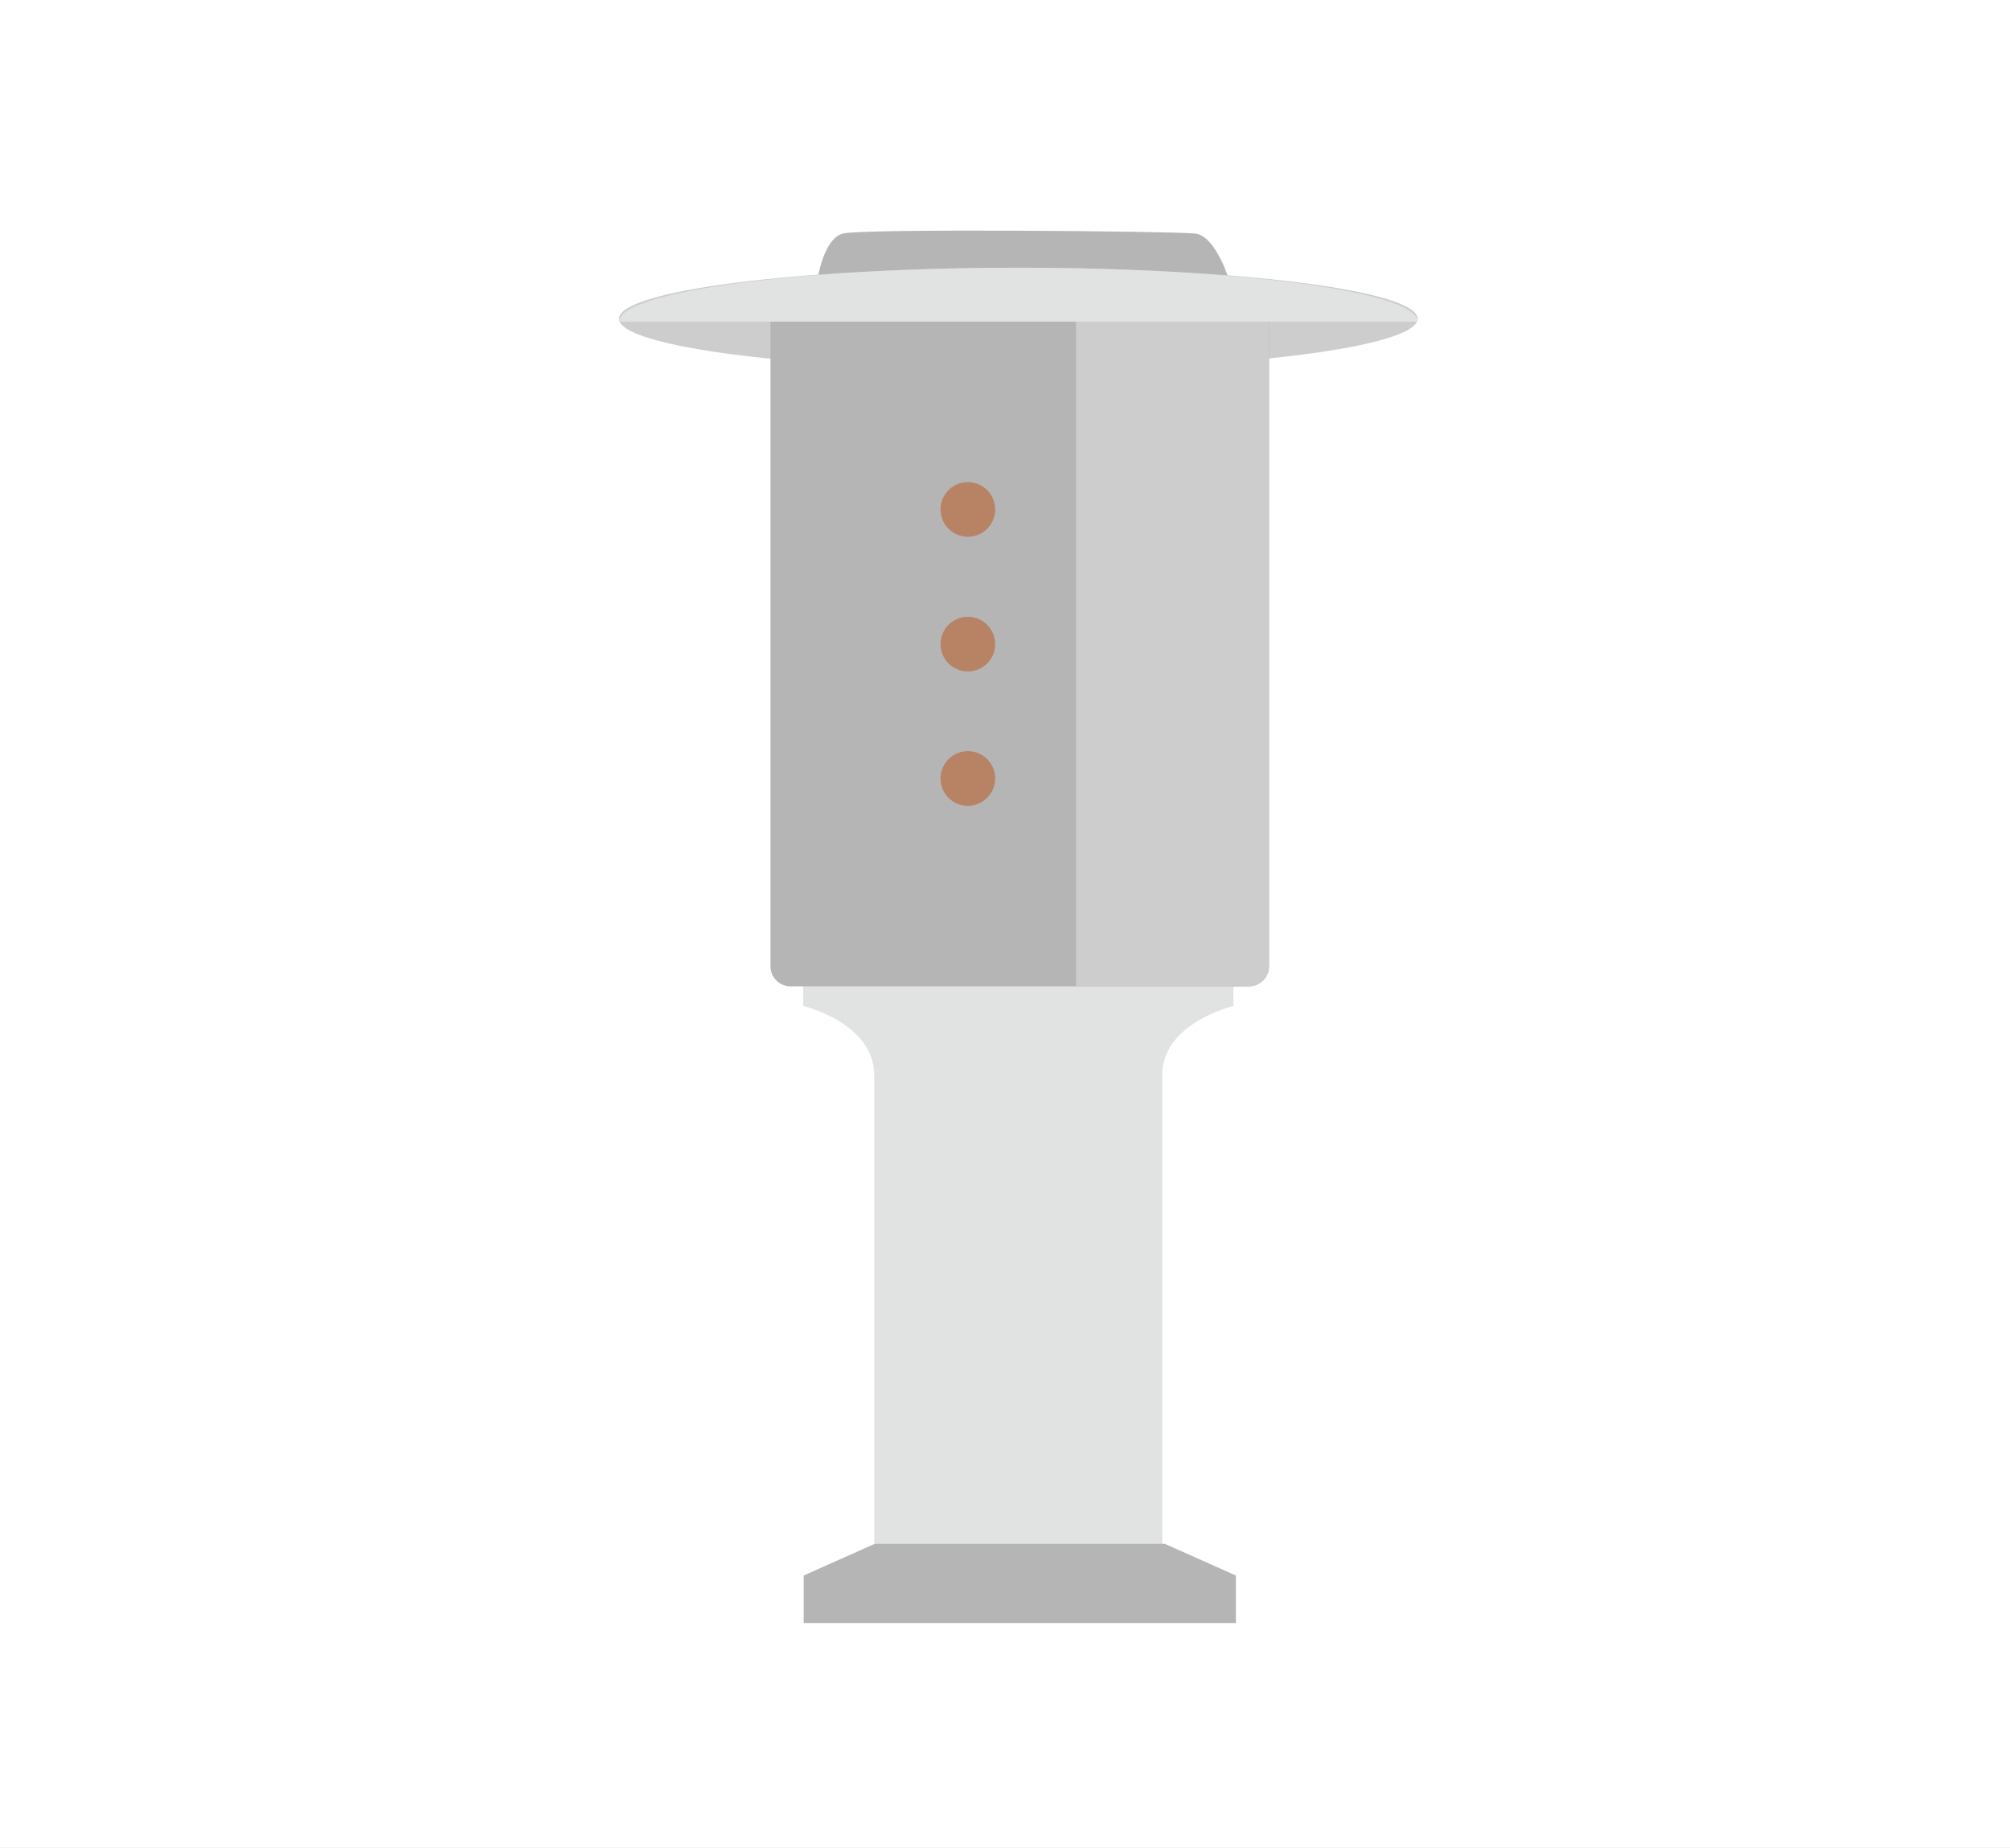
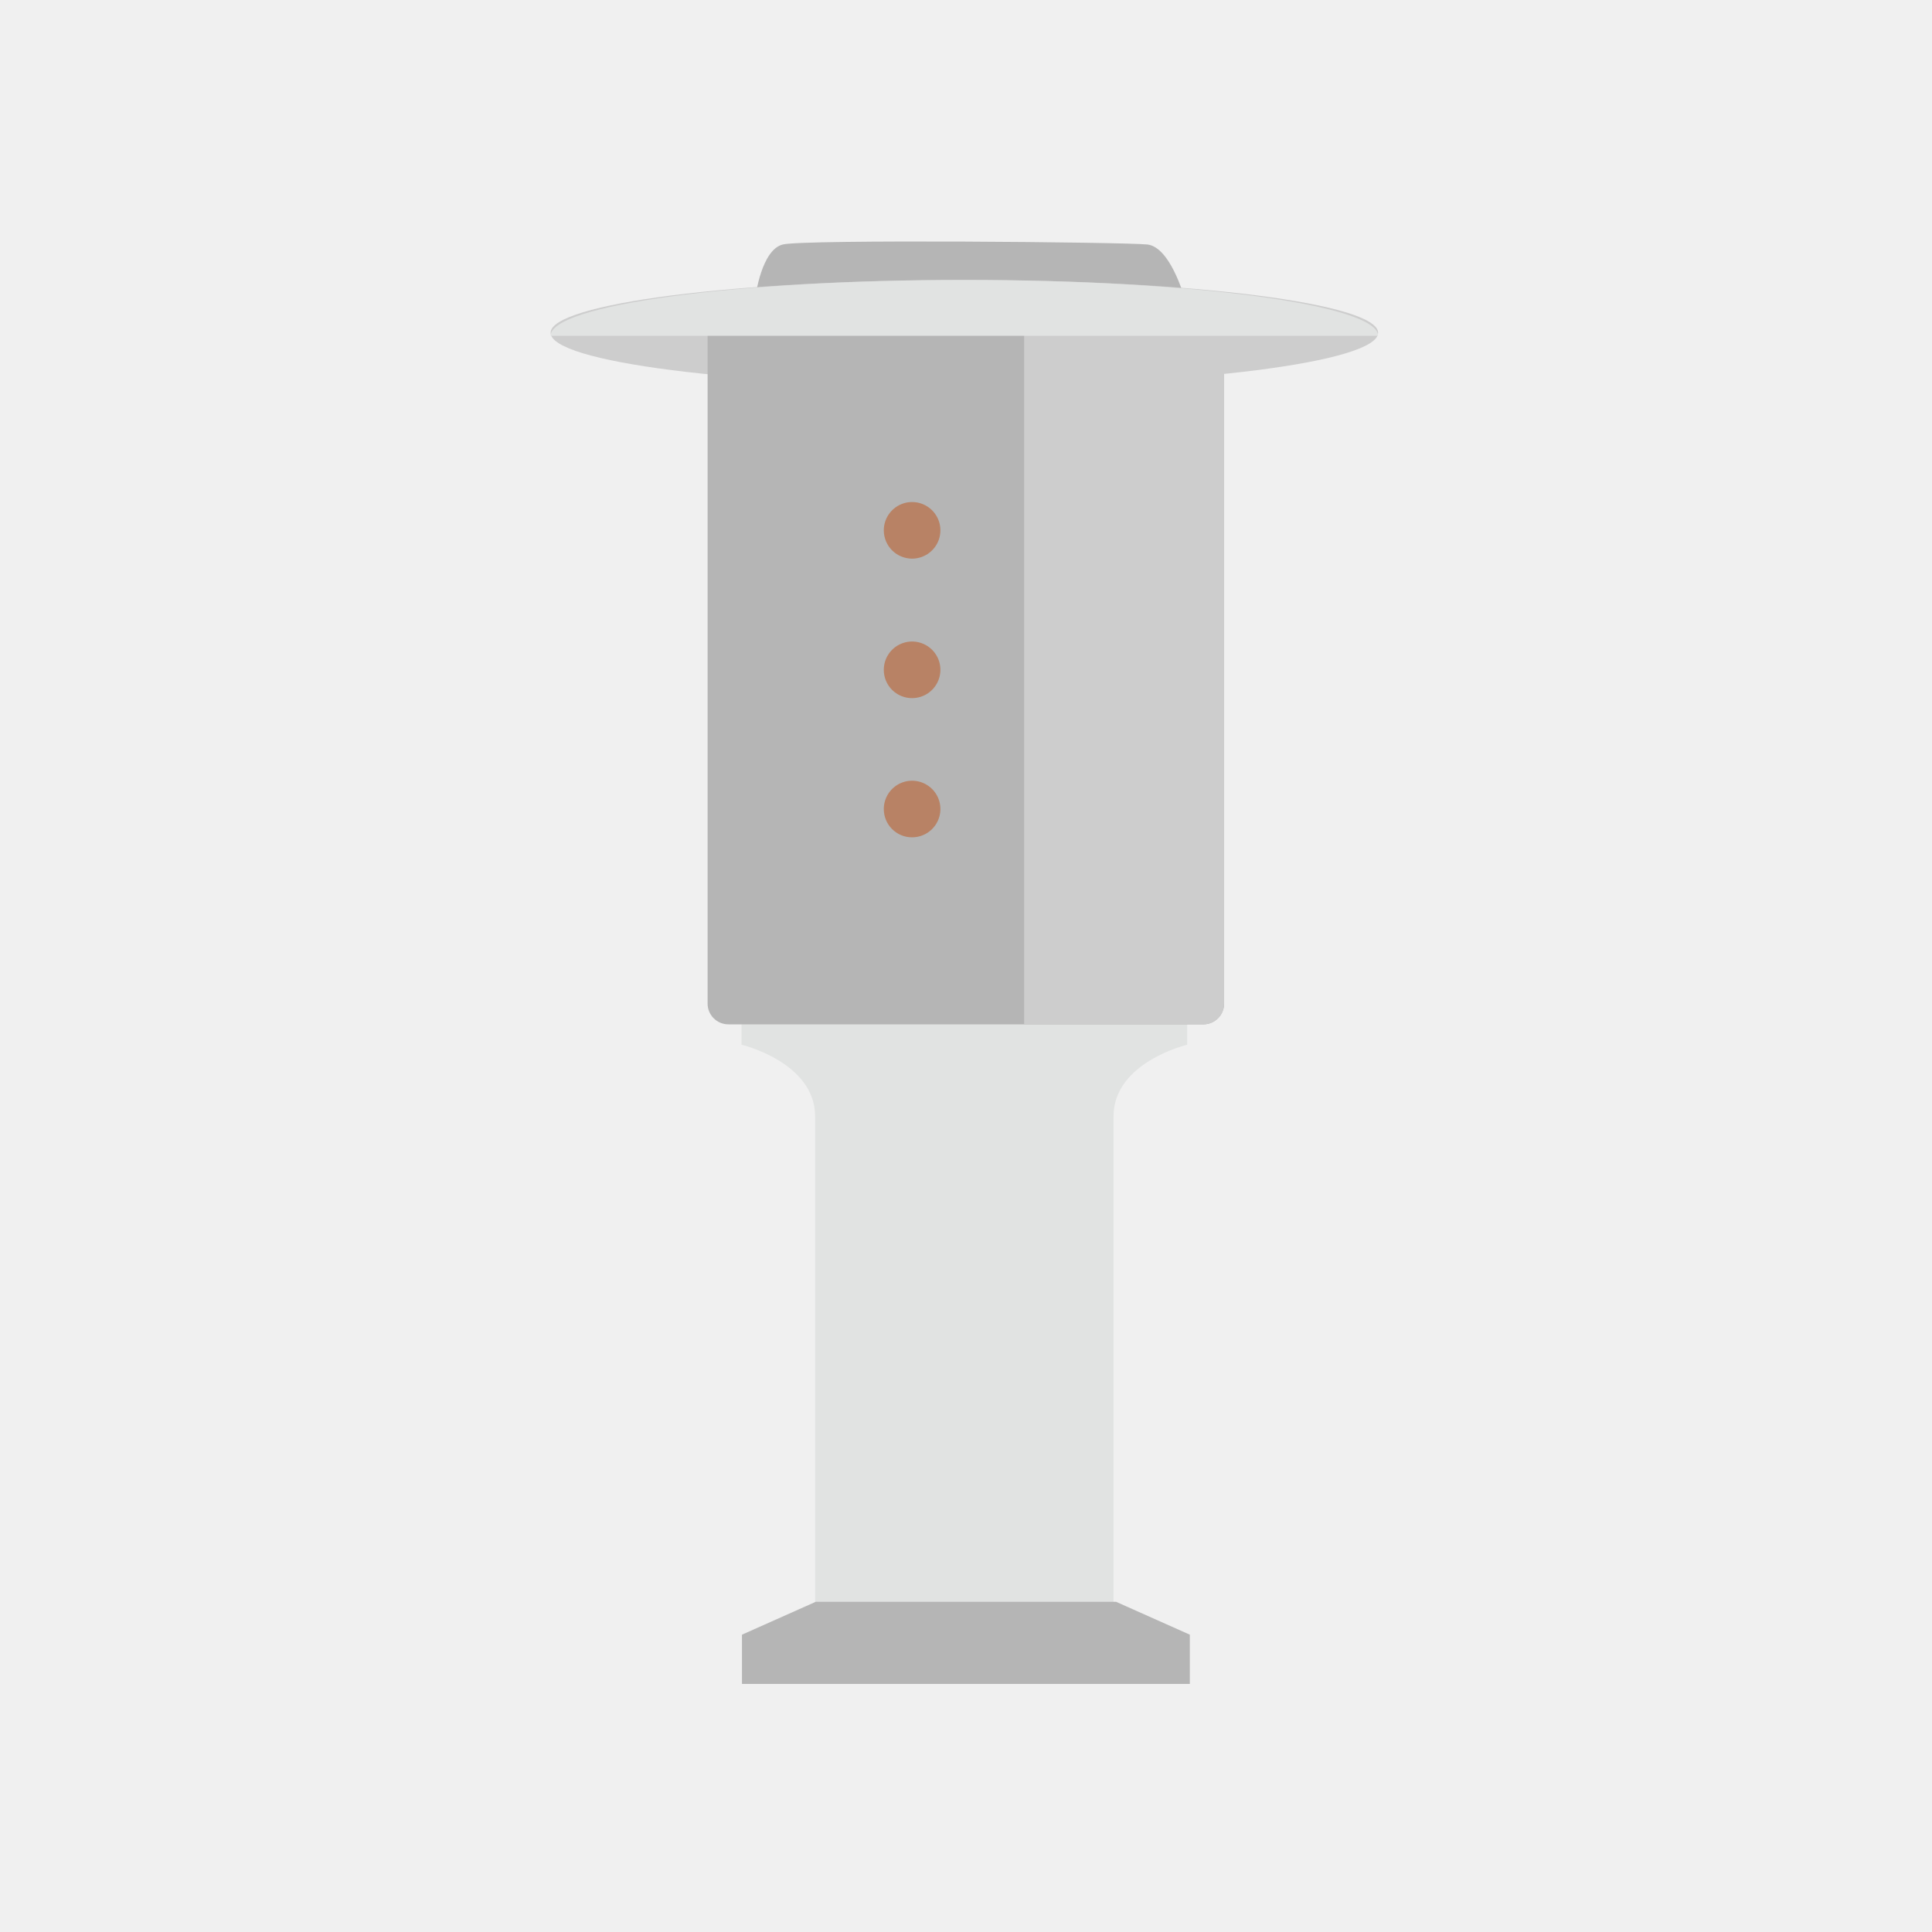
- <svg xmlns="http://www.w3.org/2000/svg" viewBox="0 0 215.59 198.12">
-   <defs>
-     <style>.cls-1{fill:#fff;}.cls-2{fill:none;}.cls-3{fill:#b5b5b5;}.cls-4{fill:#cdcdcd;}.cls-5{fill:#e1e3e2;}.cls-6{fill:#b88265;}</style>
-   </defs>
-   <g id="Ebene_2" data-name="Ebene 2">
-     <g id="Ebene_1-2" data-name="Ebene 1">
-       <g id="Rechteck_2318" data-name="Rechteck 2318">
-         <rect class="cls-1" width="215.59" height="198.12" />
-         <rect class="cls-2" x="0.29" y="0.38" width="215.02" height="197.37" />
-       </g>
-       <g id="InvertedAeropress">
-         <path class="cls-3" d="M131.94,30.37H87.61s.61-4.78,2.81-5.33,35.39-.25,37.74,0S131.94,30.37,131.94,30.37Z" />
-         <ellipse class="cls-4" cx="109.22" cy="34.18" rx="42.83" ry="5.47" />
-         <path class="cls-5" d="M93.77,115.3v55h30.89v-55c0-5.62,7.63-7.42,7.63-7.42v-5.82H86.15v5.82S93.77,109.68,93.77,115.3Z" />
-         <polygon class="cls-3" points="109.38 174.05 132.56 174.05 132.56 168.95 124.93 165.55 109.38 165.55 93.83 165.55 86.2 168.95 86.2 174.05 109.38 174.05" />
-         <rect class="cls-3" x="82.65" y="32.35" width="53.47" height="73.42" rx="2.15" transform="translate(218.76 138.12) rotate(180)" />
-         <path class="cls-4" d="M117.57,32.35h18.55a0,0,0,0,1,0,0v73.42a0,0,0,0,1,0,0H117.57a2.15,2.15,0,0,1-2.15-2.15V34.5A2.15,2.15,0,0,1,117.57,32.35Z" transform="translate(251.53 138.12) rotate(180)" />
-         <path class="cls-6" d="M100.88,54.64a2.93,2.93,0,1,1,2.92,2.92A2.93,2.93,0,0,1,100.88,54.64Z" />
-         <path class="cls-6" d="M100.88,69.06A2.93,2.93,0,1,1,103.8,72,2.92,2.92,0,0,1,100.88,69.06Z" />
-         <path class="cls-6" d="M100.88,83.48a2.93,2.93,0,1,1,2.92,2.93A2.92,2.92,0,0,1,100.88,83.48Z" />
-         <path class="cls-5" d="M66.39,34.49c0-3.19,19.17-5.78,42.83-5.78s42.83,2.59,42.83,5.78" />
-       </g>
-     </g>
-   </g>
+ <svg xmlns="http://www.w3.org/2000/svg" width="200" height="200" viewBox="0 0 200 200" fill="none">
+   <path d="M122.55 30.64H78.22C78.22 30.64 78.83 25.86 81.03 25.31C83.23 24.76 116.42 25.06 118.77 25.31C121.12 25.56 122.55 30.64 122.55 30.64Z" fill="#B5B5B5" />
+   <path d="M99.83 39.92C123.484 39.92 142.66 37.471 142.66 34.45C142.66 31.429 123.484 28.98 99.83 28.98C76.176 28.98 57 31.429 57 34.45C57 37.471 76.176 39.92 99.83 39.92Z" fill="#CDCDCD" />
+   <path d="M84.38 115.57V170.57H115.27V115.57C115.27 109.95 122.9 108.15 122.9 108.15V102.33H76.76V108.15C76.76 108.15 84.38 109.95 84.38 115.57Z" fill="#E1E3E2" />
+   <path d="M99.99 174.32H123.17V169.22L115.54 165.82H99.99H84.44L76.81 169.22V174.32H99.99Z" fill="#B5B5B5" />
+   <path d="M75.4 106.04H124.57C125.757 106.04 126.72 105.077 126.72 103.89L126.72 34.77C126.72 33.582 125.757 32.62 124.57 32.62H75.4C74.212 32.62 73.25 33.582 73.25 34.77V103.89C73.25 105.077 74.212 106.04 75.4 106.04Z" fill="#B5B5B5" />
+   <path d="M124.57 106.04H106.02L106.02 32.62H124.57C124.852 32.62 125.132 32.675 125.392 32.783C125.653 32.892 125.89 33.05 126.09 33.249C126.29 33.449 126.448 33.686 126.556 33.947C126.664 34.208 126.72 34.487 126.72 34.77L126.72 103.89C126.72 104.46 126.493 105.007 126.09 105.41C125.687 105.813 125.14 106.04 124.57 106.04Z" fill="#CDCDCD" />
+   <path d="M91.49 54.91C91.488 54.33 91.659 53.762 91.98 53.278C92.301 52.795 92.759 52.418 93.294 52.195C93.83 51.972 94.42 51.913 94.989 52.026C95.559 52.139 96.082 52.418 96.492 52.828C96.902 53.239 97.182 53.761 97.294 54.331C97.407 54.9 97.348 55.49 97.125 56.026C96.902 56.562 96.525 57.019 96.042 57.34C95.558 57.661 94.991 57.832 94.41 57.83C93.637 57.827 92.895 57.519 92.348 56.972C91.801 56.425 91.493 55.684 91.49 54.91Z" fill="#B88265" />
+   <path d="M91.49 69.33C91.492 68.75 91.666 68.184 91.99 67.704C92.313 67.223 92.772 66.849 93.308 66.629C93.844 66.409 94.434 66.353 95.002 66.468C95.57 66.583 96.091 66.864 96.499 67.275C96.907 67.686 97.185 68.209 97.296 68.778C97.407 69.347 97.347 69.936 97.123 70.47C96.9 71.005 96.523 71.461 96.04 71.782C95.557 72.102 94.99 72.272 94.41 72.27C94.025 72.27 93.644 72.194 93.288 72.046C92.933 71.898 92.61 71.681 92.338 71.408C92.067 71.134 91.852 70.81 91.707 70.454C91.561 70.097 91.488 69.715 91.49 69.33Z" fill="#B88265" />
+   <path d="M91.49 83.75C91.49 83.17 91.662 82.603 91.985 82.121C92.307 81.639 92.765 81.263 93.301 81.042C93.837 80.82 94.427 80.763 94.996 80.877C95.564 80.991 96.086 81.271 96.496 81.681C96.905 82.092 97.183 82.615 97.295 83.184C97.407 83.753 97.348 84.343 97.124 84.878C96.901 85.413 96.524 85.87 96.041 86.191C95.558 86.512 94.99 86.682 94.41 86.68C94.026 86.68 93.645 86.604 93.29 86.457C92.936 86.309 92.613 86.093 92.342 85.821C92.071 85.549 91.856 85.226 91.71 84.87C91.564 84.515 91.489 84.134 91.49 83.75Z" fill="#B88265" />
+   <path d="M57 34.76C57 31.57 76.17 28.98 99.83 28.98C123.49 28.98 142.66 31.57 142.66 34.76" fill="#E1E3E2" />
</svg>
